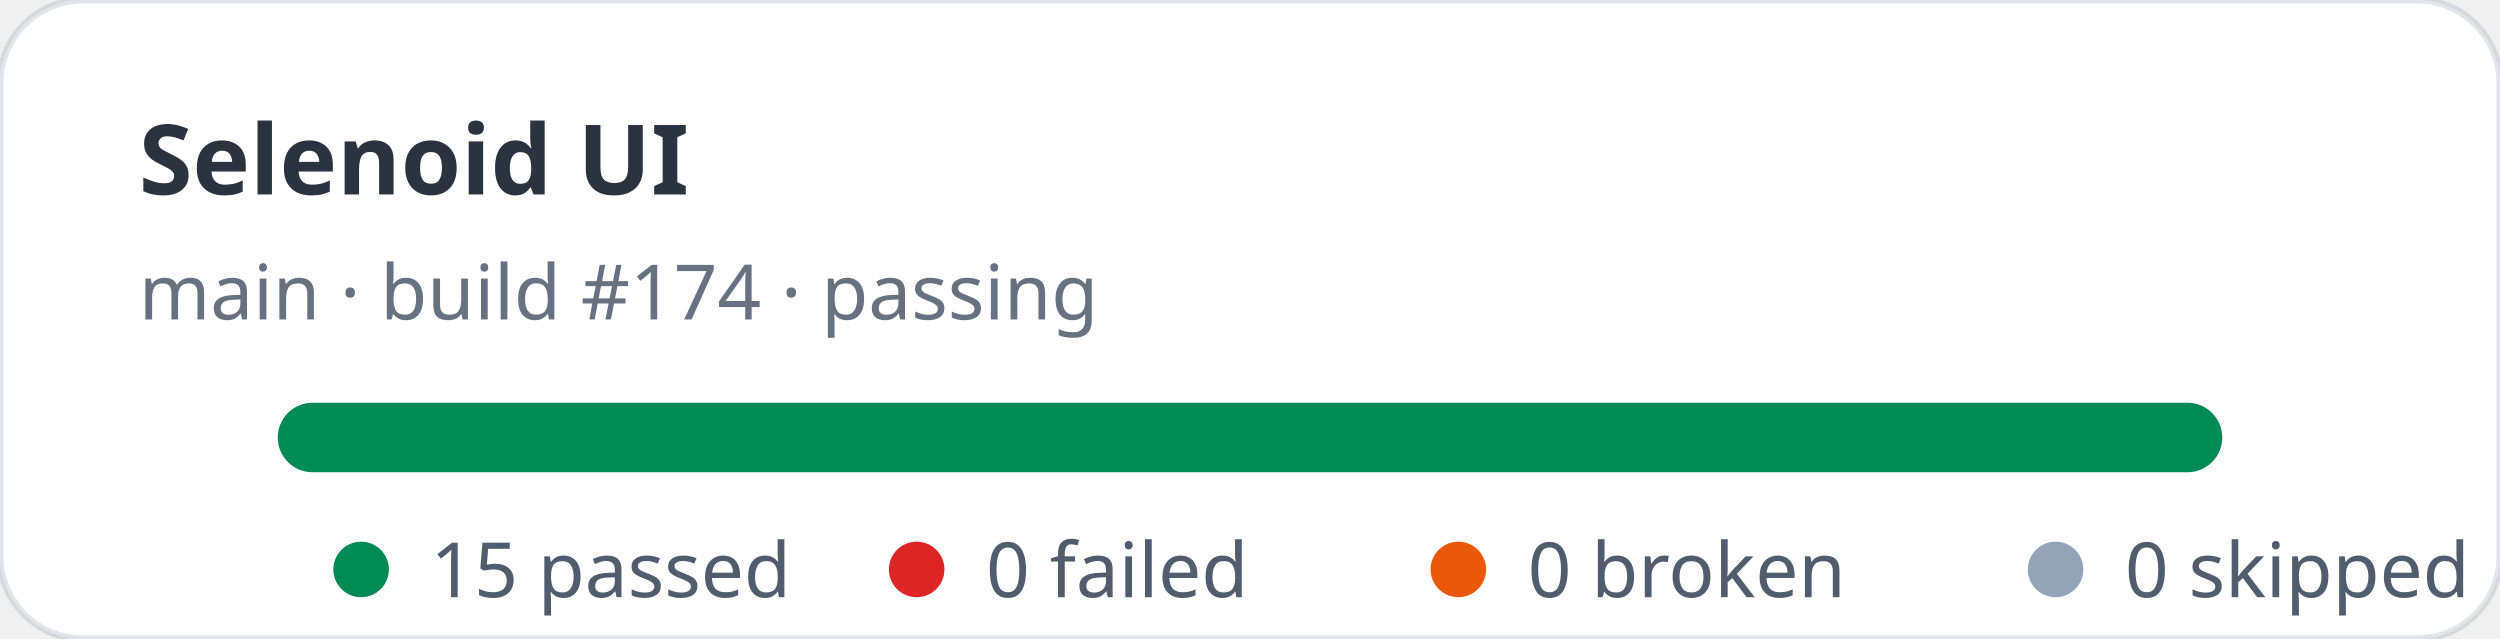
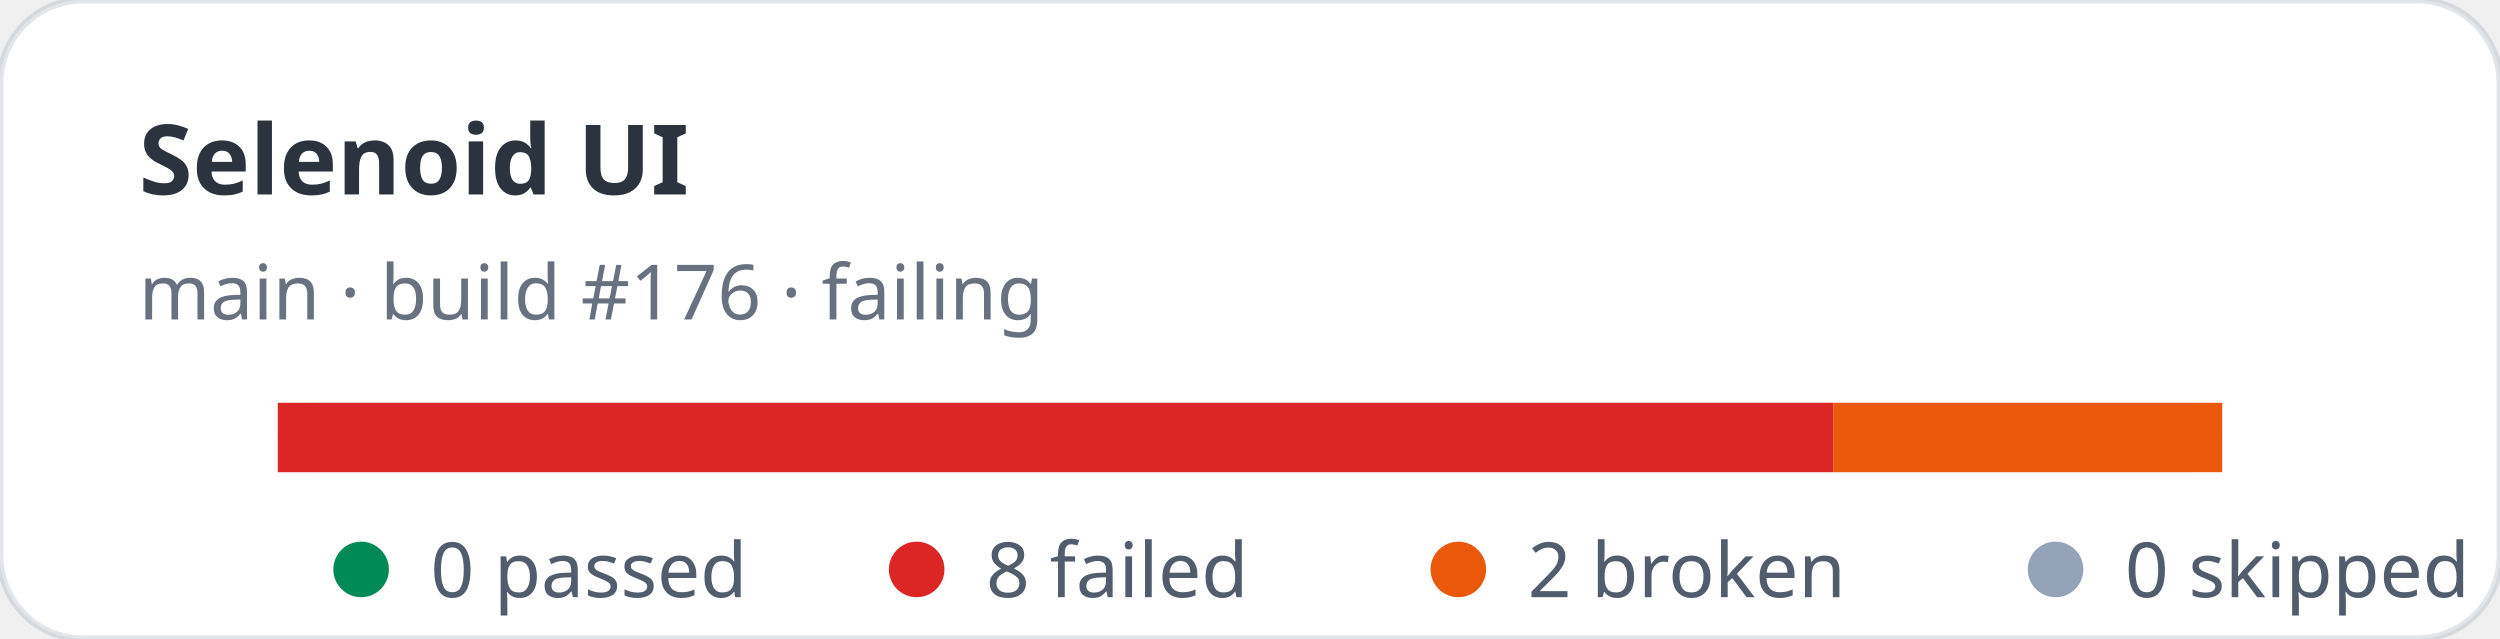
- <svg xmlns="http://www.w3.org/2000/svg" width="360" height="92" viewBox="0 0 360 92" role="img" aria-label="Selenoid UI stats: 15 passed, 0 failed">
+ <svg xmlns="http://www.w3.org/2000/svg" width="360" height="92" viewBox="0 0 360 92" role="img" aria-label="Selenoid UI stats: 0 passed, 8 failed">
  <rect width="360" height="92" rx="12" fill="#ffffff" stroke="rgba(11,48,86,0.12)" />
  <text x="20" y="28" fill="rgba(1,10,24,0.83)" font-family="ui-sans-serif,system-ui,sans-serif" font-size="14" font-weight="700">Selenoid UI</text>
-   <text x="20" y="46" fill="rgba(2,19,44,0.6)" font-family="ui-sans-serif,system-ui,sans-serif" font-size="11">main · build #174 · passing</text>
+   <text x="20" y="46" fill="rgba(2,19,44,0.6)" font-family="ui-sans-serif,system-ui,sans-serif" font-size="11">main · build #176 · failing</text>
  <rect x="40" y="58" width="280" height="10" rx="5" fill="#e2e8f0" />
-   <rect x="40" y="58" width="280" height="10" rx="5" fill="#008a56" />
+   <rect x="40" y="58" width="224" height="10" fill="#dc2626" />
+   <rect x="264" y="58" width="56" height="10" fill="#ea580c" />
  <g font-family="ui-sans-serif,system-ui,sans-serif" font-size="11" fill="rgba(1,18,40,0.68)">
    <circle cx="52" cy="82" r="4" fill="#008a56" />
-     <text x="62" y="86">15 passed</text>
+     <text x="62" y="86">0 passed</text>
    <circle cx="132" cy="82" r="4" fill="#dc2626" />
-     <text x="142" y="86">0 failed</text>
+     <text x="142" y="86">8 failed</text>
    <circle cx="210" cy="82" r="4" fill="#ea580c" />
-     <text x="220" y="86">0 broken</text>
+     <text x="220" y="86">2 broken</text>
    <circle cx="296" cy="82" r="4" fill="#94a3b8" />
    <text x="306" y="86">0 skipped</text>
  </g>
</svg>
